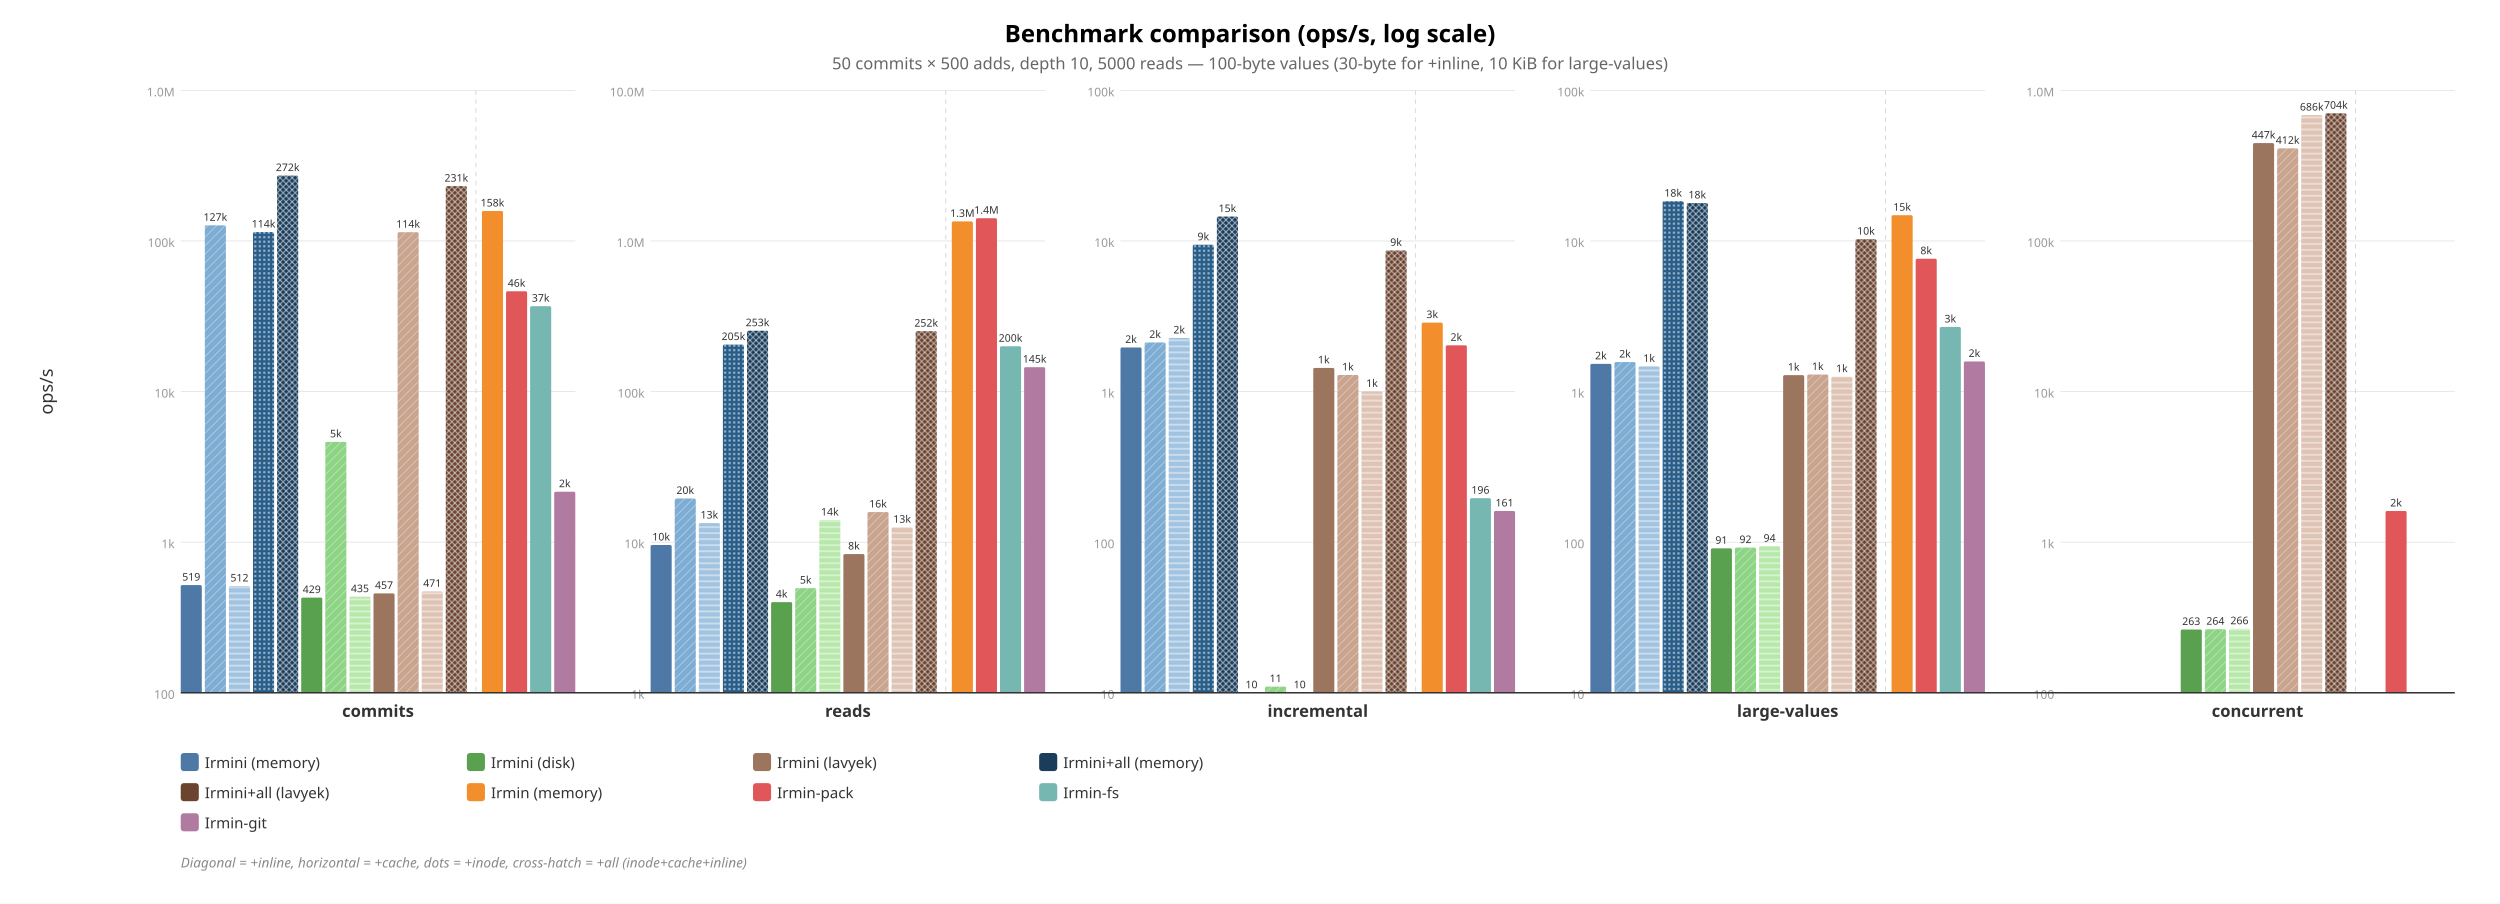
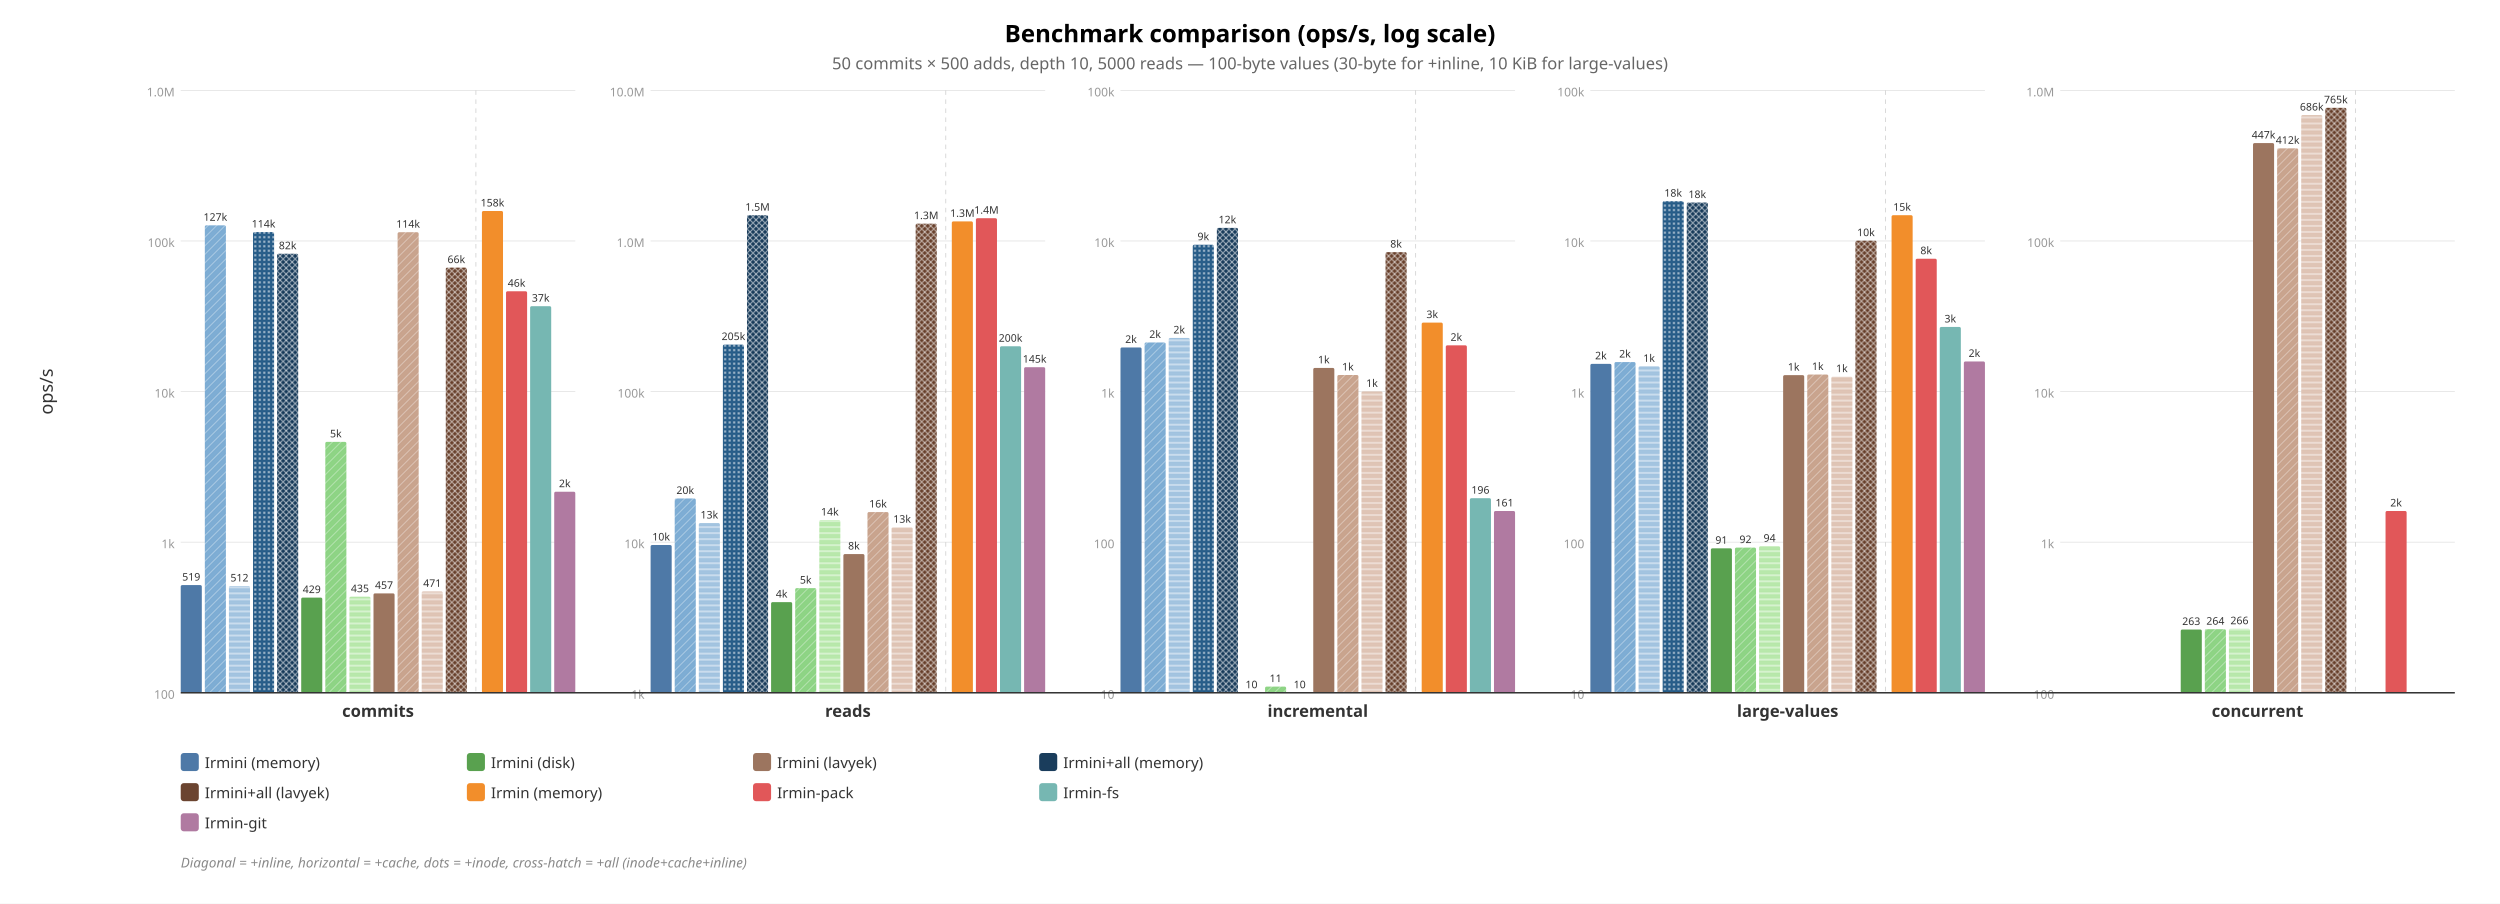
<svg xmlns="http://www.w3.org/2000/svg" width="1660" height="600" font-family="system-ui, sans-serif" font-size="11">
  <rect width="1660" height="600" fill="white" />
  <defs>
    <pattern id="Irminipinline_memory" width="4" height="4" patternUnits="userSpaceOnUse" patternTransform="rotate(45)">
      <rect width="4" height="4" fill="#7eadd4" />
      <line x1="0" y1="0" x2="0" y2="4" stroke="white" stroke-width="1" opacity="0.4" />
    </pattern>
  </defs>
  <defs>
    <pattern id="Irminipcache_memory" width="4" height="4" patternUnits="userSpaceOnUse">
      <rect width="4" height="4" fill="#a3c4e0" />
      <line x1="0" y1="2" x2="4" y2="2" stroke="white" stroke-width="1" opacity="0.5" />
    </pattern>
  </defs>
  <defs>
    <pattern id="Irminipinode_memory" width="3" height="3" patternUnits="userSpaceOnUse">
      <rect width="3" height="3" fill="#2a5f8a" />
      <circle cx="1.5" cy="1.5" r="0.8" fill="white" opacity="0.5" />
    </pattern>
  </defs>
  <defs>
    <pattern id="Irminipall_memory" width="4" height="4" patternUnits="userSpaceOnUse">
      <rect width="4" height="4" fill="#1a3d5c" />
      <line x1="0" y1="0" x2="4" y2="4" stroke="white" stroke-width="0.8" opacity="0.5" />
      <line x1="0" y1="4" x2="4" y2="0" stroke="white" stroke-width="0.8" opacity="0.5" />
    </pattern>
  </defs>
  <defs>
    <pattern id="Irminipinline_disk" width="4" height="4" patternUnits="userSpaceOnUse" patternTransform="rotate(45)">
      <rect width="4" height="4" fill="#8ed485" />
      <line x1="0" y1="0" x2="0" y2="4" stroke="white" stroke-width="1" opacity="0.4" />
    </pattern>
  </defs>
  <defs>
    <pattern id="Irminipcache_disk" width="4" height="4" patternUnits="userSpaceOnUse">
      <rect width="4" height="4" fill="#b8e8ab" />
      <line x1="0" y1="2" x2="4" y2="2" stroke="white" stroke-width="1" opacity="0.5" />
    </pattern>
  </defs>
  <defs>
    <pattern id="Irminipinline_lavyek" width="4" height="4" patternUnits="userSpaceOnUse" patternTransform="rotate(45)">
      <rect width="4" height="4" fill="#c9a48e" />
      <line x1="0" y1="0" x2="0" y2="4" stroke="white" stroke-width="1" opacity="0.4" />
    </pattern>
  </defs>
  <defs>
    <pattern id="Irminipcache_lavyek" width="4" height="4" patternUnits="userSpaceOnUse">
      <rect width="4" height="4" fill="#dfc4b5" />
      <line x1="0" y1="2" x2="4" y2="2" stroke="white" stroke-width="1" opacity="0.5" />
    </pattern>
  </defs>
  <defs>
    <pattern id="Irminipall_lavyek" width="4" height="4" patternUnits="userSpaceOnUse">
      <rect width="4" height="4" fill="#6b4430" />
      <line x1="0" y1="0" x2="4" y2="4" stroke="white" stroke-width="0.8" opacity="0.5" />
      <line x1="0" y1="4" x2="4" y2="0" stroke="white" stroke-width="0.8" opacity="0.5" />
    </pattern>
  </defs>
  <text x="830.0" y="28" text-anchor="middle" font-size="16" font-weight="bold">Benchmark comparison (ops/s, log scale)</text>
  <text x="830.0" y="46" text-anchor="middle" font-size="11" fill="#666">50 commits × 500 adds, depth 10, 5000 reads — 100-byte values (30-byte for +inline, 10 KiB for large-values)</text>
  <g transform="translate(120,60)">
    <text x="-85" y="200.0" text-anchor="middle" font-size="12" fill="#333" transform="rotate(-90,-85,200.0)">ops/s</text>
    <line x1="0" y1="400.0" x2="262" y2="400.0" stroke="#e0e0e0" stroke-width="0.5" />
    <text x="-4.0" y="404.0" text-anchor="end" font-size="8" fill="#999">100</text>
    <line x1="0" y1="300.0" x2="262" y2="300.0" stroke="#e0e0e0" stroke-width="0.5" />
    <text x="-4.0" y="304.0" text-anchor="end" font-size="8" fill="#999">1k</text>
    <line x1="0" y1="200.0" x2="262" y2="200.0" stroke="#e0e0e0" stroke-width="0.5" />
    <text x="-4.0" y="204.0" text-anchor="end" font-size="8" fill="#999">10k</text>
    <line x1="0" y1="100.0" x2="262" y2="100.0" stroke="#e0e0e0" stroke-width="0.5" />
    <text x="-4.0" y="104.0" text-anchor="end" font-size="8" fill="#999">100k</text>
    <line x1="0" y1="0.0" x2="262" y2="0.0" stroke="#e0e0e0" stroke-width="0.5" />
    <text x="-4.0" y="4.0" text-anchor="end" font-size="8" fill="#999">1.0M</text>
    <rect x="0.0" y="328.5" width="14" height="71.5" fill="#4e79a7" rx="1" />
    <text x="7.0" y="325.5" text-anchor="middle" font-size="7" fill="#333">519</text>
    <rect x="16.0" y="89.6" width="14" height="310.4" fill="url(#Irminipinline_memory)" rx="1" />
    <text x="23.0" y="86.6" text-anchor="middle" font-size="7" fill="#333">127k</text>
    <rect x="32.0" y="329.1" width="14" height="70.9" fill="url(#Irminipcache_memory)" rx="1" />
    <text x="39.0" y="326.1" text-anchor="middle" font-size="7" fill="#333">512</text>
    <rect x="48.0" y="94.1" width="14" height="305.9" fill="url(#Irminipinode_memory)" rx="1" />
    <text x="55.0" y="91.1" text-anchor="middle" font-size="7" fill="#333">114k</text>
-     <rect x="64.0" y="56.6" width="14" height="343.4" fill="url(#Irminipall_memory)" rx="1" />
-     <text x="71.0" y="53.6" text-anchor="middle" font-size="7" fill="#333">272k</text>
+     <rect x="64.0" y="108.5" width="14" height="291.5" fill="url(#Irminipall_memory)" rx="1" />
+     <text x="71.0" y="105.5" text-anchor="middle" font-size="7" fill="#333">82k</text>
    <rect x="80.0" y="336.8" width="14" height="63.2" fill="#59a14f" rx="1" />
    <text x="87.0" y="333.8" text-anchor="middle" font-size="7" fill="#333">429</text>
    <rect x="96.0" y="233.4" width="14" height="166.6" fill="url(#Irminipinline_disk)" rx="1" />
    <text x="103.0" y="230.4" text-anchor="middle" font-size="7" fill="#333">5k</text>
    <rect x="112.0" y="336.2" width="14" height="63.8" fill="url(#Irminipcache_disk)" rx="1" />
    <text x="119.0" y="333.2" text-anchor="middle" font-size="7" fill="#333">435</text>
    <rect x="128.0" y="334.0" width="14" height="66.0" fill="#9c755f" rx="1" />
    <text x="135.0" y="331.0" text-anchor="middle" font-size="7" fill="#333">457</text>
    <rect x="144.0" y="94.2" width="14" height="305.8" fill="url(#Irminipinline_lavyek)" rx="1" />
    <text x="151.0" y="91.2" text-anchor="middle" font-size="7" fill="#333">114k</text>
    <rect x="160.0" y="332.7" width="14" height="67.3" fill="url(#Irminipcache_lavyek)" rx="1" />
    <text x="167.0" y="329.7" text-anchor="middle" font-size="7" fill="#333">471</text>
-     <rect x="176.0" y="63.6" width="14" height="336.4" fill="url(#Irminipall_lavyek)" rx="1" />
-     <text x="183.0" y="60.6" text-anchor="middle" font-size="7" fill="#333">231k</text>
+     <rect x="176.0" y="117.7" width="14" height="282.3" fill="url(#Irminipall_lavyek)" rx="1" />
+     <text x="183.0" y="114.7" text-anchor="middle" font-size="7" fill="#333">66k</text>
    <rect x="200.0" y="80.1" width="14" height="319.9" fill="#f28e2b" rx="1" />
    <text x="207.0" y="77.1" text-anchor="middle" font-size="7" fill="#333">158k</text>
    <rect x="216.0" y="133.4" width="14" height="266.6" fill="#e15759" rx="1" />
    <text x="223.0" y="130.4" text-anchor="middle" font-size="7" fill="#333">46k</text>
    <rect x="232.0" y="143.3" width="14" height="256.7" fill="#76b7b2" rx="1" />
    <text x="239.0" y="140.3" text-anchor="middle" font-size="7" fill="#333">37k</text>
    <rect x="248.0" y="266.5" width="14" height="133.5" fill="#b07aa1" rx="1" />
    <text x="255.0" y="263.5" text-anchor="middle" font-size="7" fill="#333">2k</text>
    <line x1="196.0" y1="0" x2="196.0" y2="400" stroke="#ccc" stroke-width="0.5" stroke-dasharray="3,3" />
    <text x="131.0" y="416" text-anchor="middle" font-size="11" font-weight="bold" fill="#333">commits</text>
    <line x1="312" y1="400.0" x2="574" y2="400.0" stroke="#e0e0e0" stroke-width="0.5" />
    <text x="308.0" y="404.0" text-anchor="end" font-size="8" fill="#999">1k</text>
    <line x1="312" y1="300.0" x2="574" y2="300.0" stroke="#e0e0e0" stroke-width="0.5" />
    <text x="308.0" y="304.0" text-anchor="end" font-size="8" fill="#999">10k</text>
    <line x1="312" y1="200.0" x2="574" y2="200.0" stroke="#e0e0e0" stroke-width="0.5" />
    <text x="308.0" y="204.0" text-anchor="end" font-size="8" fill="#999">100k</text>
    <line x1="312" y1="100.0" x2="574" y2="100.0" stroke="#e0e0e0" stroke-width="0.5" />
    <text x="308.0" y="104.0" text-anchor="end" font-size="8" fill="#999">1.0M</text>
    <line x1="312" y1="0.0" x2="574" y2="0.0" stroke="#e0e0e0" stroke-width="0.5" />
    <text x="308.0" y="4.0" text-anchor="end" font-size="8" fill="#999">10.0M</text>
    <rect x="312.0" y="301.9" width="14" height="98.1" fill="#4e79a7" rx="1" />
    <text x="319.0" y="298.9" text-anchor="middle" font-size="7" fill="#333">10k</text>
    <rect x="328.0" y="271.0" width="14" height="129.0" fill="url(#Irminipinline_memory)" rx="1" />
    <text x="335.0" y="268.0" text-anchor="middle" font-size="7" fill="#333">20k</text>
    <rect x="344.0" y="287.3" width="14" height="112.7" fill="url(#Irminipcache_memory)" rx="1" />
    <text x="351.0" y="284.3" text-anchor="middle" font-size="7" fill="#333">13k</text>
    <rect x="360.0" y="168.8" width="14" height="231.2" fill="url(#Irminipinode_memory)" rx="1" />
    <text x="367.0" y="165.8" text-anchor="middle" font-size="7" fill="#333">205k</text>
-     <rect x="376.0" y="159.6" width="14" height="240.4" fill="url(#Irminipall_memory)" rx="1" />
-     <text x="383.0" y="156.6" text-anchor="middle" font-size="7" fill="#333">253k</text>
+     <rect x="376.0" y="82.9" width="14" height="317.1" fill="url(#Irminipall_memory)" rx="1" />
+     <text x="383.0" y="79.9" text-anchor="middle" font-size="7" fill="#333">1.5M</text>
    <rect x="392.0" y="339.8" width="14" height="60.2" fill="#59a14f" rx="1" />
    <text x="399.0" y="336.8" text-anchor="middle" font-size="7" fill="#333">4k</text>
    <rect x="408.0" y="330.5" width="14" height="69.5" fill="url(#Irminipinline_disk)" rx="1" />
    <text x="415.0" y="327.5" text-anchor="middle" font-size="7" fill="#333">5k</text>
    <rect x="424.0" y="285.3" width="14" height="114.7" fill="url(#Irminipcache_disk)" rx="1" />
    <text x="431.0" y="282.3" text-anchor="middle" font-size="7" fill="#333">14k</text>
    <rect x="440.0" y="307.9" width="14" height="92.1" fill="#9c755f" rx="1" />
    <text x="447.0" y="304.9" text-anchor="middle" font-size="7" fill="#333">8k</text>
    <rect x="456.0" y="280.0" width="14" height="120.0" fill="url(#Irminipinline_lavyek)" rx="1" />
    <text x="463.0" y="277.0" text-anchor="middle" font-size="7" fill="#333">16k</text>
    <rect x="472.0" y="290.1" width="14" height="109.9" fill="url(#Irminipcache_lavyek)" rx="1" />
    <text x="479.0" y="287.1" text-anchor="middle" font-size="7" fill="#333">13k</text>
-     <rect x="488.0" y="159.9" width="14" height="240.1" fill="url(#Irminipall_lavyek)" rx="1" />
-     <text x="495.0" y="156.9" text-anchor="middle" font-size="7" fill="#333">252k</text>
+     <rect x="488.0" y="88.5" width="14" height="311.5" fill="url(#Irminipall_lavyek)" rx="1" />
+     <text x="495.0" y="85.5" text-anchor="middle" font-size="7" fill="#333">1.3M</text>
    <rect x="512.0" y="87.0" width="14" height="313.0" fill="#f28e2b" rx="1" />
    <text x="519.0" y="84.0" text-anchor="middle" font-size="7" fill="#333">1.3M</text>
    <rect x="528.0" y="84.9" width="14" height="315.1" fill="#e15759" rx="1" />
    <text x="535.0" y="81.9" text-anchor="middle" font-size="7" fill="#333">1.4M</text>
    <rect x="544.0" y="169.9" width="14" height="230.1" fill="#76b7b2" rx="1" />
    <text x="551.0" y="166.9" text-anchor="middle" font-size="7" fill="#333">200k</text>
    <rect x="560.0" y="183.8" width="14" height="216.2" fill="#b07aa1" rx="1" />
    <text x="567.0" y="180.8" text-anchor="middle" font-size="7" fill="#333">145k</text>
    <line x1="508.0" y1="0" x2="508.0" y2="400" stroke="#ccc" stroke-width="0.5" stroke-dasharray="3,3" />
    <text x="443.0" y="416" text-anchor="middle" font-size="11" font-weight="bold" fill="#333">reads</text>
    <line x1="624" y1="400.0" x2="886" y2="400.0" stroke="#e0e0e0" stroke-width="0.5" />
    <text x="620.0" y="404.0" text-anchor="end" font-size="8" fill="#999">10</text>
    <line x1="624" y1="300.0" x2="886" y2="300.0" stroke="#e0e0e0" stroke-width="0.5" />
    <text x="620.0" y="304.0" text-anchor="end" font-size="8" fill="#999">100</text>
    <line x1="624" y1="200.0" x2="886" y2="200.0" stroke="#e0e0e0" stroke-width="0.5" />
    <text x="620.0" y="204.0" text-anchor="end" font-size="8" fill="#999">1k</text>
    <line x1="624" y1="100.0" x2="886" y2="100.0" stroke="#e0e0e0" stroke-width="0.5" />
    <text x="620.0" y="104.0" text-anchor="end" font-size="8" fill="#999">10k</text>
    <line x1="624" y1="0.0" x2="886" y2="0.0" stroke="#e0e0e0" stroke-width="0.5" />
    <text x="620.0" y="4.0" text-anchor="end" font-size="8" fill="#999">100k</text>
    <rect x="624.0" y="170.7" width="14" height="229.3" fill="#4e79a7" rx="1" />
    <text x="631.0" y="167.7" text-anchor="middle" font-size="7" fill="#333">2k</text>
    <rect x="640.0" y="167.4" width="14" height="232.6" fill="url(#Irminipinline_memory)" rx="1" />
    <text x="647.0" y="164.4" text-anchor="middle" font-size="7" fill="#333">2k</text>
    <rect x="656.0" y="164.4" width="14" height="235.6" fill="url(#Irminipcache_memory)" rx="1" />
    <text x="663.0" y="161.4" text-anchor="middle" font-size="7" fill="#333">2k</text>
    <rect x="672.0" y="102.5" width="14" height="297.5" fill="url(#Irminipinode_memory)" rx="1" />
    <text x="679.0" y="99.5" text-anchor="middle" font-size="7" fill="#333">9k</text>
-     <rect x="688.0" y="83.8" width="14" height="316.2" fill="url(#Irminipall_memory)" rx="1" />
-     <text x="695.0" y="80.8" text-anchor="middle" font-size="7" fill="#333">15k</text>
+     <rect x="688.0" y="91.3" width="14" height="308.7" fill="url(#Irminipall_memory)" rx="1" />
+     <text x="695.0" y="88.3" text-anchor="middle" font-size="7" fill="#333">12k</text>
    <rect x="704.0" y="400.0" width="14" height="0.0" fill="#59a14f" rx="1" />
    <text x="711.0" y="397.0" text-anchor="middle" font-size="7" fill="#333">10</text>
    <rect x="720.0" y="395.9" width="14" height="4.1" fill="url(#Irminipinline_disk)" rx="1" />
    <text x="727.0" y="392.9" text-anchor="middle" font-size="7" fill="#333">11</text>
    <rect x="736.0" y="400.0" width="14" height="0.0" fill="url(#Irminipcache_disk)" rx="1" />
    <text x="743.0" y="397.0" text-anchor="middle" font-size="7" fill="#333">10</text>
    <rect x="752.0" y="184.3" width="14" height="215.7" fill="#9c755f" rx="1" />
    <text x="759.0" y="181.3" text-anchor="middle" font-size="7" fill="#333">1k</text>
    <rect x="768.0" y="189.0" width="14" height="211.0" fill="url(#Irminipinline_lavyek)" rx="1" />
    <text x="775.0" y="186.0" text-anchor="middle" font-size="7" fill="#333">1k</text>
    <rect x="784.0" y="199.9" width="14" height="200.1" fill="url(#Irminipcache_lavyek)" rx="1" />
    <text x="791.0" y="196.9" text-anchor="middle" font-size="7" fill="#333">1k</text>
-     <rect x="800.0" y="106.3" width="14" height="293.7" fill="url(#Irminipall_lavyek)" rx="1" />
-     <text x="807.0" y="103.3" text-anchor="middle" font-size="7" fill="#333">9k</text>
+     <rect x="800.0" y="107.4" width="14" height="292.6" fill="url(#Irminipall_lavyek)" rx="1" />
+     <text x="807.0" y="104.4" text-anchor="middle" font-size="7" fill="#333">8k</text>
    <rect x="824.0" y="154.2" width="14" height="245.8" fill="#f28e2b" rx="1" />
    <text x="831.0" y="151.2" text-anchor="middle" font-size="7" fill="#333">3k</text>
    <rect x="840.0" y="169.3" width="14" height="230.7" fill="#e15759" rx="1" />
    <text x="847.0" y="166.3" text-anchor="middle" font-size="7" fill="#333">2k</text>
    <rect x="856.0" y="270.8" width="14" height="129.2" fill="#76b7b2" rx="1" />
    <text x="863.0" y="267.8" text-anchor="middle" font-size="7" fill="#333">196</text>
    <rect x="872.0" y="279.3" width="14" height="120.7" fill="#b07aa1" rx="1" />
    <text x="879.0" y="276.3" text-anchor="middle" font-size="7" fill="#333">161</text>
    <line x1="820.0" y1="0" x2="820.0" y2="400" stroke="#ccc" stroke-width="0.5" stroke-dasharray="3,3" />
    <text x="755.0" y="416" text-anchor="middle" font-size="11" font-weight="bold" fill="#333">incremental</text>
    <line x1="936" y1="400.0" x2="1198" y2="400.0" stroke="#e0e0e0" stroke-width="0.5" />
    <text x="932.0" y="404.0" text-anchor="end" font-size="8" fill="#999">10</text>
    <line x1="936" y1="300.0" x2="1198" y2="300.0" stroke="#e0e0e0" stroke-width="0.5" />
    <text x="932.0" y="304.0" text-anchor="end" font-size="8" fill="#999">100</text>
    <line x1="936" y1="200.0" x2="1198" y2="200.0" stroke="#e0e0e0" stroke-width="0.5" />
    <text x="932.0" y="204.0" text-anchor="end" font-size="8" fill="#999">1k</text>
    <line x1="936" y1="100.0" x2="1198" y2="100.0" stroke="#e0e0e0" stroke-width="0.5" />
    <text x="932.0" y="104.0" text-anchor="end" font-size="8" fill="#999">10k</text>
    <line x1="936" y1="0.0" x2="1198" y2="0.0" stroke="#e0e0e0" stroke-width="0.5" />
    <text x="932.0" y="4.0" text-anchor="end" font-size="8" fill="#999">100k</text>
    <rect x="936.0" y="181.6" width="14" height="218.4" fill="#4e79a7" rx="1" />
    <text x="943.0" y="178.6" text-anchor="middle" font-size="7" fill="#333">2k</text>
    <rect x="952.0" y="180.4" width="14" height="219.6" fill="url(#Irminipinline_memory)" rx="1" />
    <text x="959.0" y="177.4" text-anchor="middle" font-size="7" fill="#333">2k</text>
    <rect x="968.0" y="183.3" width="14" height="216.7" fill="url(#Irminipcache_memory)" rx="1" />
    <text x="975.0" y="180.3" text-anchor="middle" font-size="7" fill="#333">1k</text>
    <rect x="984.0" y="73.6" width="14" height="326.4" fill="url(#Irminipinode_memory)" rx="1" />
    <text x="991.0" y="70.6" text-anchor="middle" font-size="7" fill="#333">18k</text>
-     <rect x="1000.0" y="74.8" width="14" height="325.2" fill="url(#Irminipall_memory)" rx="1" />
-     <text x="1007.0" y="71.8" text-anchor="middle" font-size="7" fill="#333">18k</text>
+     <rect x="1000.0" y="74.5" width="14" height="325.5" fill="url(#Irminipall_memory)" rx="1" />
+     <text x="1007.0" y="71.5" text-anchor="middle" font-size="7" fill="#333">18k</text>
    <rect x="1016.0" y="304.1" width="14" height="95.9" fill="#59a14f" rx="1" />
    <text x="1023.0" y="301.1" text-anchor="middle" font-size="7" fill="#333">91</text>
    <rect x="1032.0" y="303.6" width="14" height="96.4" fill="url(#Irminipinline_disk)" rx="1" />
    <text x="1039.0" y="300.6" text-anchor="middle" font-size="7" fill="#333">92</text>
    <rect x="1048.0" y="302.7" width="14" height="97.3" fill="url(#Irminipcache_disk)" rx="1" />
    <text x="1055.0" y="299.7" text-anchor="middle" font-size="7" fill="#333">94</text>
    <rect x="1064.0" y="189.1" width="14" height="210.9" fill="#9c755f" rx="1" />
    <text x="1071.0" y="186.1" text-anchor="middle" font-size="7" fill="#333">1k</text>
    <rect x="1080.0" y="188.7" width="14" height="211.3" fill="url(#Irminipinline_lavyek)" rx="1" />
    <text x="1087.0" y="185.7" text-anchor="middle" font-size="7" fill="#333">1k</text>
    <rect x="1096.0" y="190.1" width="14" height="209.9" fill="url(#Irminipcache_lavyek)" rx="1" />
    <text x="1103.0" y="187.1" text-anchor="middle" font-size="7" fill="#333">1k</text>
-     <rect x="1112.0" y="98.8" width="14" height="301.2" fill="url(#Irminipall_lavyek)" rx="1" />
-     <text x="1119.0" y="95.8" text-anchor="middle" font-size="7" fill="#333">10k</text>
+     <rect x="1112.0" y="99.8" width="14" height="300.2" fill="url(#Irminipall_lavyek)" rx="1" />
+     <text x="1119.0" y="96.8" text-anchor="middle" font-size="7" fill="#333">10k</text>
    <rect x="1136.0" y="82.9" width="14" height="317.1" fill="#f28e2b" rx="1" />
    <text x="1143.0" y="79.9" text-anchor="middle" font-size="7" fill="#333">15k</text>
    <rect x="1152.0" y="111.8" width="14" height="288.2" fill="#e15759" rx="1" />
    <text x="1159.0" y="108.8" text-anchor="middle" font-size="7" fill="#333">8k</text>
    <rect x="1168.0" y="157.1" width="14" height="242.9" fill="#76b7b2" rx="1" />
    <text x="1175.0" y="154.1" text-anchor="middle" font-size="7" fill="#333">3k</text>
    <rect x="1184.0" y="180.0" width="14" height="220.0" fill="#b07aa1" rx="1" />
    <text x="1191.0" y="177.0" text-anchor="middle" font-size="7" fill="#333">2k</text>
    <line x1="1132.0" y1="0" x2="1132.0" y2="400" stroke="#ccc" stroke-width="0.5" stroke-dasharray="3,3" />
    <text x="1067.0" y="416" text-anchor="middle" font-size="11" font-weight="bold" fill="#333">large-values</text>
    <line x1="1248" y1="400.0" x2="1510" y2="400.0" stroke="#e0e0e0" stroke-width="0.5" />
    <text x="1244.0" y="404.0" text-anchor="end" font-size="8" fill="#999">100</text>
    <line x1="1248" y1="300.0" x2="1510" y2="300.0" stroke="#e0e0e0" stroke-width="0.5" />
    <text x="1244.0" y="304.0" text-anchor="end" font-size="8" fill="#999">1k</text>
    <line x1="1248" y1="200.0" x2="1510" y2="200.0" stroke="#e0e0e0" stroke-width="0.5" />
    <text x="1244.0" y="204.0" text-anchor="end" font-size="8" fill="#999">10k</text>
    <line x1="1248" y1="100.0" x2="1510" y2="100.0" stroke="#e0e0e0" stroke-width="0.5" />
    <text x="1244.0" y="104.0" text-anchor="end" font-size="8" fill="#999">100k</text>
    <line x1="1248" y1="0.0" x2="1510" y2="0.0" stroke="#e0e0e0" stroke-width="0.5" />
    <text x="1244.0" y="4.0" text-anchor="end" font-size="8" fill="#999">1.0M</text>
    <rect x="1328.0" y="358.0" width="14" height="42.0" fill="#59a14f" rx="1" />
    <text x="1335.0" y="355.0" text-anchor="middle" font-size="7" fill="#333">263</text>
    <rect x="1344.0" y="357.8" width="14" height="42.2" fill="url(#Irminipinline_disk)" rx="1" />
    <text x="1351.0" y="354.8" text-anchor="middle" font-size="7" fill="#333">264</text>
    <rect x="1360.0" y="357.5" width="14" height="42.5" fill="url(#Irminipcache_disk)" rx="1" />
    <text x="1367.0" y="354.5" text-anchor="middle" font-size="7" fill="#333">266</text>
    <rect x="1376.0" y="35.0" width="14" height="365.0" fill="#9c755f" rx="1" />
    <text x="1383.0" y="32.0" text-anchor="middle" font-size="7" fill="#333">447k</text>
    <rect x="1392.0" y="38.5" width="14" height="361.5" fill="url(#Irminipinline_lavyek)" rx="1" />
    <text x="1399.0" y="35.5" text-anchor="middle" font-size="7" fill="#333">412k</text>
    <rect x="1408.0" y="16.4" width="14" height="383.6" fill="url(#Irminipcache_lavyek)" rx="1" />
    <text x="1415.0" y="13.4" text-anchor="middle" font-size="7" fill="#333">686k</text>
-     <rect x="1424.0" y="15.2" width="14" height="384.8" fill="url(#Irminipall_lavyek)" rx="1" />
-     <text x="1431.0" y="12.2" text-anchor="middle" font-size="7" fill="#333">704k</text>
+     <rect x="1424.0" y="11.6" width="14" height="388.4" fill="url(#Irminipall_lavyek)" rx="1" />
+     <text x="1431.0" y="8.6" text-anchor="middle" font-size="7" fill="#333">765k</text>
    <rect x="1464.0" y="279.3" width="14" height="120.7" fill="#e15759" rx="1" />
    <text x="1471.0" y="276.3" text-anchor="middle" font-size="7" fill="#333">2k</text>
    <line x1="1444.0" y1="0" x2="1444.0" y2="400" stroke="#ccc" stroke-width="0.5" stroke-dasharray="3,3" />
    <text x="1379.0" y="416" text-anchor="middle" font-size="11" font-weight="bold" fill="#333">concurrent</text>
    <line x1="0" y1="400" x2="1510" y2="400" stroke="#333" stroke-width="1" />
  </g>
  <g transform="translate(120,500)">
    <rect x="0" y="0" width="12" height="12" fill="#4e79a7" rx="2" />
    <text x="16" y="10" font-size="10" fill="#333">Irmini (memory)</text>
    <rect x="190" y="0" width="12" height="12" fill="#59a14f" rx="2" />
    <text x="206" y="10" font-size="10" fill="#333">Irmini (disk)</text>
    <rect x="380" y="0" width="12" height="12" fill="#9c755f" rx="2" />
    <text x="396" y="10" font-size="10" fill="#333">Irmini (lavyek)</text>
    <rect x="570" y="0" width="12" height="12" fill="#1a3d5c" rx="2" />
    <text x="586" y="10" font-size="10" fill="#333">Irmini+all (memory)</text>
    <rect x="0" y="20" width="12" height="12" fill="#6b4430" rx="2" />
    <text x="16" y="30" font-size="10" fill="#333">Irmini+all (lavyek)</text>
    <rect x="190" y="20" width="12" height="12" fill="#f28e2b" rx="2" />
    <text x="206" y="30" font-size="10" fill="#333">Irmin (memory)</text>
    <rect x="380" y="20" width="12" height="12" fill="#e15759" rx="2" />
    <text x="396" y="30" font-size="10" fill="#333">Irmin-pack</text>
    <rect x="570" y="20" width="12" height="12" fill="#76b7b2" rx="2" />
    <text x="586" y="30" font-size="10" fill="#333">Irmin-fs</text>
    <rect x="0" y="40" width="12" height="12" fill="#b07aa1" rx="2" />
    <text x="16" y="50" font-size="10" fill="#333">Irmin-git</text>
    <text x="0" y="76" font-size="9" fill="#888" font-style="italic">Diagonal = +inline, horizontal = +cache, dots = +inode, cross-hatch = +all (inode+cache+inline)</text>
  </g>
</svg>
